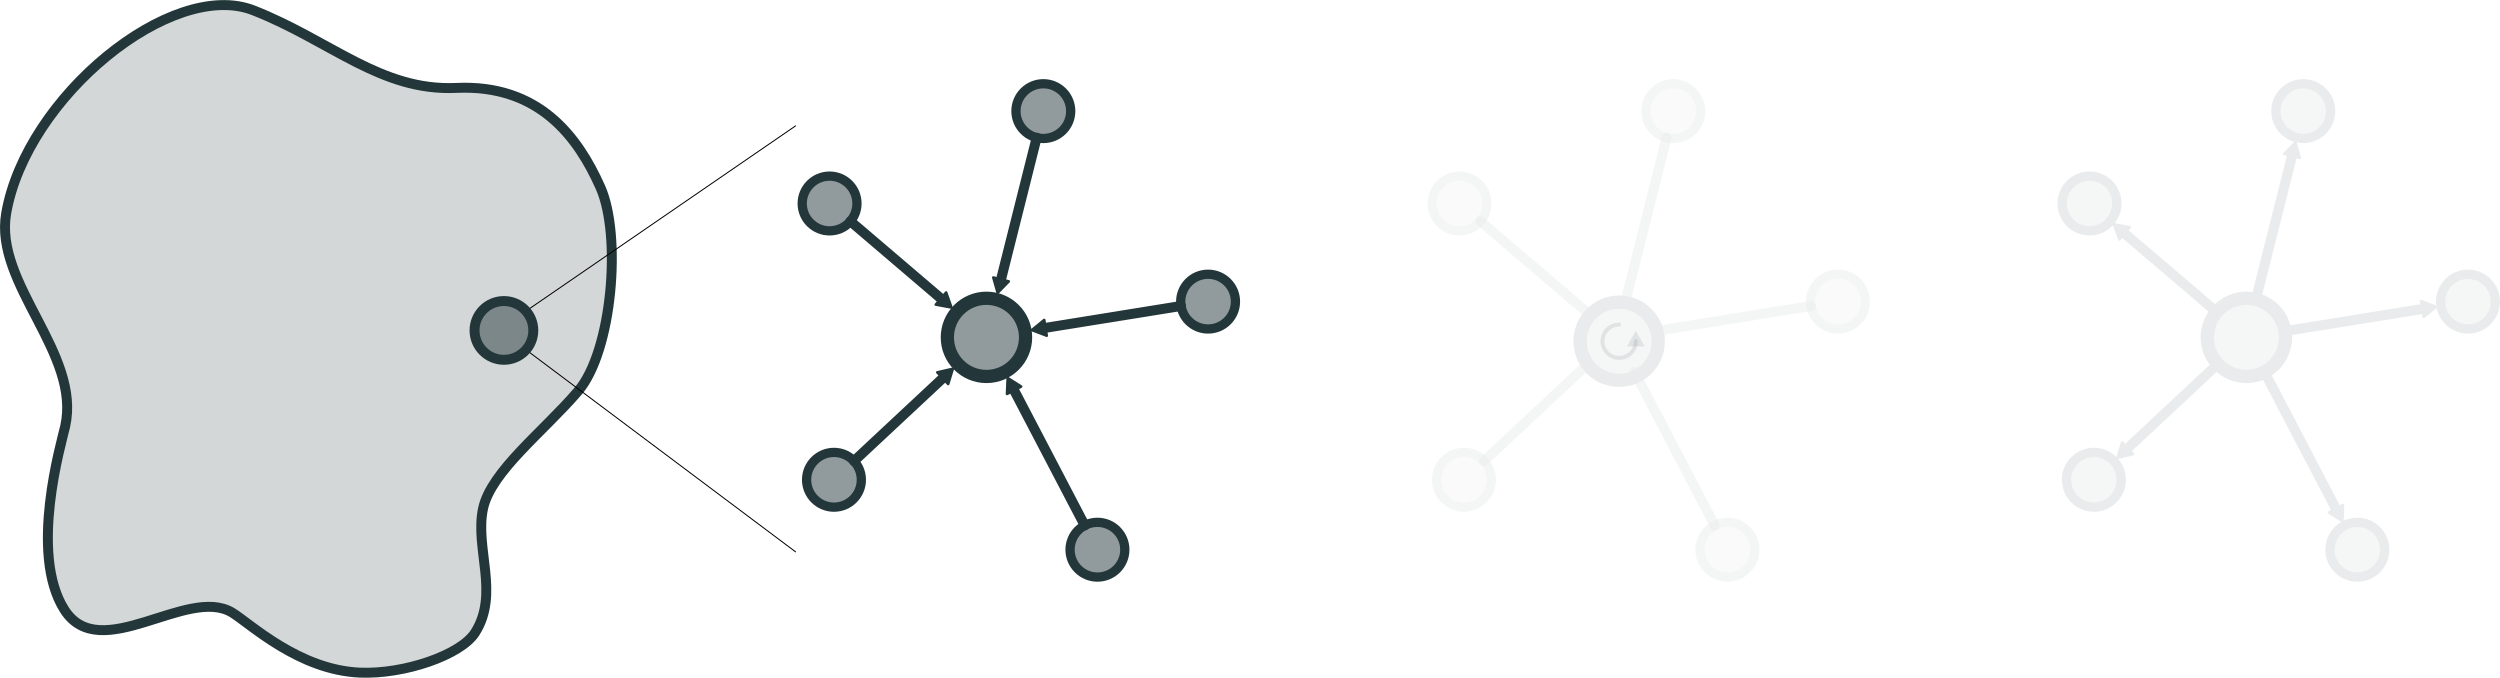
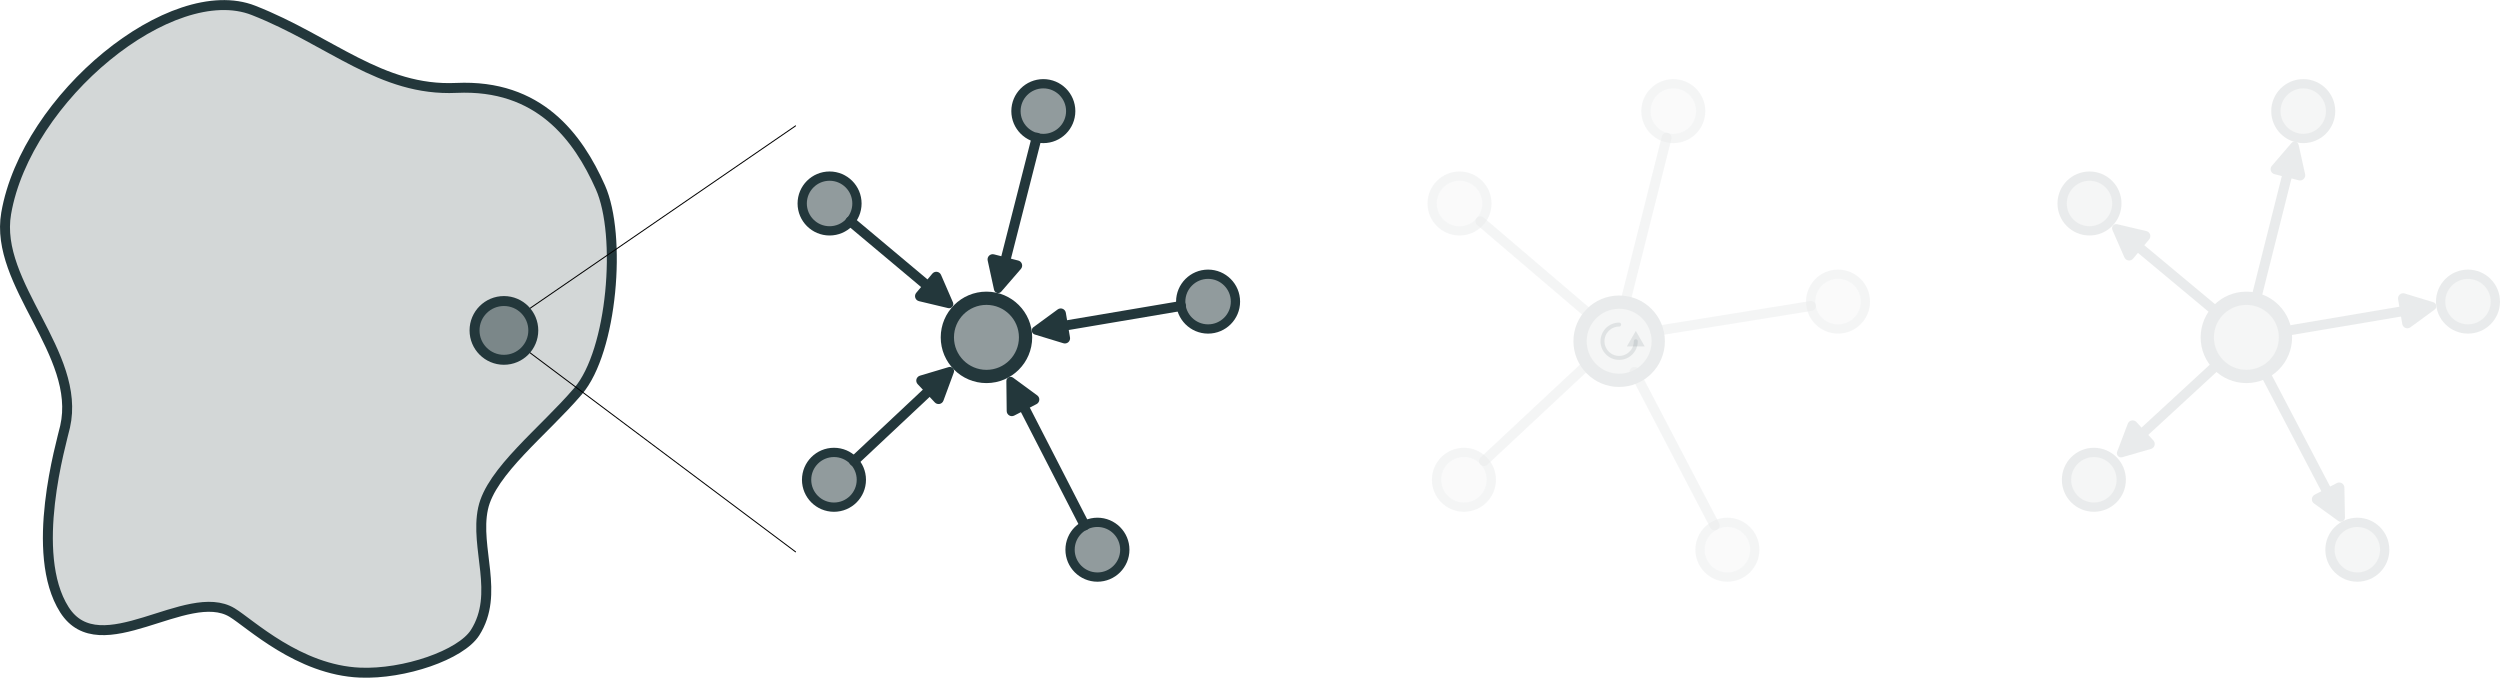
<svg xmlns="http://www.w3.org/2000/svg" width="251.261mm" height="68.115mm" viewBox="0 0 251.261 68.115" version="1.1" id="svg1">
  <defs id="defs1">
+     <marker style="overflow:visible" id="marker12" refX="0" refY="0" orient="auto-start-reverse" markerWidth="0.6" markerHeight="0.6" viewBox="0 0 1 1" preserveAspectRatio="xMidYMid">
+       <path transform="scale(0.7)" d="m -0.211,-4.106 6.422,3.211 a 1,1 90 0 1 0,1.789 L -0.211,4.106 A 1.236,1.236 31.717 0 1 -2,3 v -6 a 1.236,1.236 148.283 0 1 1.789,-1.106 z" style="fill:context-stroke;fill-rule:evenodd;stroke:none" id="path12" />
+     </marker>
+     <marker style="overflow:visible" id="RoundedArrow" refX="0" refY="0" orient="auto-start-reverse" markerWidth="0.6" markerHeight="0.6" viewBox="0 0 1 1" preserveAspectRatio="xMidYMid">
+       <path transform="scale(0.7)" d="m -0.211,-4.106 6.422,3.211 a 1,1 90 0 1 0,1.789 L -0.211,4.106 A 1.236,1.236 31.717 0 1 -2,3 v -6 a 1.236,1.236 148.283 0 1 1.789,-1.106 z" style="fill:context-stroke;fill-rule:evenodd;stroke:none" id="path11" />
+     </marker>
    <linearGradient id="swatch3">
      <stop style="stop-color:#23373b;stop-opacity:1;" offset="0" id="stop3" />
    </linearGradient>
  </defs>
  <g id="layer1" transform="translate(-9.74903,-15.34056)">
    <path style="fill:#23373b;fill-opacity:0.2;stroke:#23373b;stroke-width:1;stroke-linecap:round;stroke-linejoin:round;stroke-dasharray:none;stroke-opacity:1" d="m 35.226,16.383 c 7.762,3.048 12.794,8.147 20.387,7.793 8.323,-0.388 12.23,4.938 14.481,9.994 2.151,4.832 1.207,16.44 -2.242,20.478 -3.448,4.038 -8.758,8.067 -9.555,11.809 -0.849,3.983 1.695,8.553 -0.801,12.468 -1.432,2.246 -7.121,4.204 -11.563,4.018 C 39.765,82.686 34.881,77.998 33.08,76.908 28.574,74.178 19.817,82.274 16.221,76.619 12.625,70.964 15.933,59.8 16.29,58.227 17.962,50.874 9.134,43.912 10.37,36.782 12.395,25.094 27.03,13.164 35.226,16.383 Z" id="path2" />
    <path style="opacity:1;fill:none;fill-opacity:0.2;stroke:#000000;stroke-width:0.1;stroke-linecap:round;stroke-linejoin:round;stroke-dasharray:none;stroke-opacity:1" d="M 62.615,46.602 89.706,27.991" id="path4" />
    <path style="opacity:1;fill:none;fill-opacity:0.2;stroke:#000000;stroke-width:0.1;stroke-linecap:round;stroke-linejoin:round;stroke-dasharray:none;stroke-opacity:1" d="M 62.615,50.495 89.706,70.804" id="path5" />
    <circle style="fill:#23373b;fill-opacity:0.499;stroke:#23373b;stroke-width:1;stroke-linecap:round;stroke-linejoin:round;stroke-dasharray:none;stroke-opacity:1" id="path3" cx="60.395" cy="48.549" r="2.953" />
    <g id="g13" transform="matrix(1.331,0,0,1.331,-43.99052,-15.37142)">
      <circle style="fill:#23373b;fill-opacity:0.499;stroke:#23373b;stroke-width:1;stroke-linecap:round;stroke-linejoin:round;stroke-dasharray:none;stroke-opacity:1" id="path3-5" cx="114.863" cy="48.549" r="2.953" />
      <circle style="fill:#23373b;fill-opacity:0.499;stroke:#23373b;stroke-width:0.7;stroke-linecap:round;stroke-linejoin:round;stroke-dasharray:none;stroke-opacity:1" id="path3-5-2" cx="103.017" cy="38.44" r="2.067" />
      <circle style="fill:#23373b;fill-opacity:0.499;stroke:#23373b;stroke-width:0.7;stroke-linecap:round;stroke-linejoin:round;stroke-dasharray:none;stroke-opacity:1" id="path3-5-2-7" cx="119.158" cy="31.465" r="2.067" />
      <circle style="fill:#23373b;fill-opacity:0.499;stroke:#23373b;stroke-width:0.7;stroke-linecap:round;stroke-linejoin:round;stroke-dasharray:none;stroke-opacity:1" id="path3-5-2-7-6" cx="131.598" cy="45.849" r="2.067" />
      <circle style="fill:#23373b;fill-opacity:0.499;stroke:#23373b;stroke-width:0.7;stroke-linecap:round;stroke-linejoin:round;stroke-dasharray:none;stroke-opacity:1" id="path3-5-2-7-6-6" cx="123.243" cy="64.583" r="2.067" />
      <circle style="fill:#23373b;fill-opacity:0.499;stroke:#23373b;stroke-width:0.7;stroke-linecap:round;stroke-linejoin:round;stroke-dasharray:none;stroke-opacity:1" id="path3-5-2-7-6-6-9" cx="103.349" cy="59.303" r="2.067" />
-       <path style="opacity:1;fill:none;fill-opacity:0.2;stroke:#23373b;stroke-width:0.751;stroke-linecap:round;stroke-linejoin:round;stroke-dasharray:none;stroke-opacity:1" d="m 104.589,39.782 7.101,6.059" id="path6" />
-       <path style="opacity:1;fill:none;fill-opacity:0.2;stroke:#23373b;stroke-width:0.751;stroke-linecap:round;stroke-linejoin:round;stroke-dasharray:none;stroke-opacity:1" d="m 118.654,33.47 -2.776,11.041" id="path7" />
-       <path style="opacity:1;fill:none;fill-opacity:0.2;stroke:#23373b;stroke-width:0.751;stroke-linecap:round;stroke-linejoin:round;stroke-dasharray:none;stroke-opacity:1" d="m 129.557,46.178 -10.581,1.707" id="path8" />
-       <path style="opacity:1;fill:none;fill-opacity:0.2;stroke:#23373b;stroke-width:0.751;stroke-linecap:round;stroke-linejoin:round;stroke-dasharray:none;stroke-opacity:1" d="M 122.286,62.751 116.789,52.234" id="path9" />
-       <path style="opacity:1;fill:none;fill-opacity:0.2;stroke:#23373b;stroke-width:0.751;stroke-linecap:round;stroke-linejoin:round;stroke-dasharray:none;stroke-opacity:1" d="m 104.859,57.892 6.955,-6.496" id="path10" />
-       <path style="opacity:1;fill:#23373b;fill-opacity:1;stroke:#23373b;stroke-width:0.2;stroke-linecap:round;stroke-linejoin:round;stroke-dasharray:none;stroke-opacity:1" id="path11" d="m 116.468,51.62 1.013,0.643 -1.064,0.556 z" />
-       <path style="fill:#23373b;fill-opacity:1;stroke:#23373b;stroke-width:0.2;stroke-linecap:round;stroke-linejoin:round;stroke-dasharray:none;stroke-opacity:1" id="path11-2" d="m 116.468,51.62 1.013,0.643 -1.064,0.556 z" transform="rotate(168.4285,118.1027,50.1704)" />
-       <path style="fill:#23373b;fill-opacity:1;stroke:#23373b;stroke-width:0.2;stroke-linecap:round;stroke-linejoin:round;stroke-dasharray:none;stroke-opacity:1" id="path11-2-7" d="m 116.468,51.62 1.013,0.643 -1.064,0.556 z" transform="rotate(-138.2938,114.8629,48.54596)" />
-       <path style="fill:#23373b;fill-opacity:1;stroke:#23373b;stroke-width:0.2;stroke-linecap:round;stroke-linejoin:round;stroke-dasharray:none;stroke-opacity:1" id="path11-2-2" d="m 116.468,51.62 1.013,0.643 -1.064,0.556 z" transform="rotate(158.0674,114.8594,48.54372)" />
-       <path style="fill:#23373b;fill-opacity:1;stroke:#23373b;stroke-width:0.2;stroke-linecap:round;stroke-linejoin:round;stroke-dasharray:none;stroke-opacity:1" id="path11-2-2-9" d="m 116.468,51.62 1.013,0.643 -1.064,0.556 z" transform="rotate(74.54777,114.8529,48.54671)" />
+       <path style="opacity:1;fill:none;fill-opacity:0.2;stroke:#23373b;stroke-width:0.751;stroke-linecap:round;stroke-linejoin:round;stroke-dasharray:none;stroke-opacity:1;marker-end:url(#RoundedArrow)" d="m 104.589,39.782 6.063,5.084" id="path6" />
+       <path style="opacity:1;fill:none;fill-opacity:0.2;stroke:#23373b;stroke-width:0.751;stroke-linecap:round;stroke-linejoin:round;stroke-dasharray:none;stroke-opacity:1;marker-end:url(#RoundedArrow)" d="m 118.654,33.47 -2.461,9.656" id="path7" />
+       <path style="opacity:1;fill:none;fill-opacity:0.2;stroke:#23373b;stroke-width:0.751;stroke-linecap:round;stroke-linejoin:round;stroke-dasharray:none;stroke-opacity:1;marker-end:url(#marker12)" d="M 129.557,46.178 120.392,47.728" id="path8" />
+       <path style="opacity:1;fill:none;fill-opacity:0.2;stroke:#23373b;stroke-width:0.751;stroke-linecap:round;stroke-linejoin:round;stroke-dasharray:none;stroke-opacity:1;marker-end:url(#RoundedArrow)" d="M 122.286,62.751 117.513,53.461" id="path9" />
+       <path style="opacity:1;fill:none;fill-opacity:0.2;stroke:#23373b;stroke-width:0.751;stroke-linecap:round;stroke-linejoin:round;stroke-dasharray:none;stroke-opacity:1;marker-end:url(#RoundedArrow)" d="m 104.859,57.892 5.917,-5.552" id="path10" />
    </g>
    <g id="g12" transform="matrix(1.331,0,0,1.331,-51.38116,-14.5508)" style="opacity:0.1">
      <circle style="fill:#23373b;fill-opacity:0.499;stroke:#23373b;stroke-width:1;stroke-linecap:round;stroke-linejoin:round;stroke-dasharray:none;stroke-opacity:1" id="path3-5-4" cx="168.191" cy="48.225" r="2.953" />
      <circle style="opacity:0.5;fill:#23373b;fill-opacity:0.499;stroke:#23373b;stroke-width:0.7;stroke-linecap:round;stroke-linejoin:round;stroke-dasharray:none;stroke-opacity:1" id="path3-5-2-5" cx="156.138" cy="37.824" r="2.067" />
      <circle style="opacity:0.5;fill:#23373b;fill-opacity:0.499;stroke:#23373b;stroke-width:0.7;stroke-linecap:round;stroke-linejoin:round;stroke-dasharray:none;stroke-opacity:1" id="path3-5-2-7-0" cx="172.28" cy="30.849" r="2.067" />
      <circle style="opacity:0.5;fill:#23373b;fill-opacity:0.499;stroke:#23373b;stroke-width:0.7;stroke-linecap:round;stroke-linejoin:round;stroke-dasharray:none;stroke-opacity:1" id="path3-5-2-7-6-3" cx="184.719" cy="45.232" r="2.067" />
      <circle style="opacity:0.5;fill:#23373b;fill-opacity:0.499;stroke:#23373b;stroke-width:0.7;stroke-linecap:round;stroke-linejoin:round;stroke-dasharray:none;stroke-opacity:1" id="path3-5-2-7-6-6-6" cx="176.364" cy="63.966" r="2.067" />
      <circle style="opacity:0.5;fill:#23373b;fill-opacity:0.499;stroke:#23373b;stroke-width:0.7;stroke-linecap:round;stroke-linejoin:round;stroke-dasharray:none;stroke-opacity:1" id="path3-5-2-7-6-6-9-1" cx="156.47" cy="58.686" r="2.067" />
      <path style="opacity:0.5;fill:none;fill-opacity:0.2;stroke:#23373b;stroke-width:0.751;stroke-linecap:round;stroke-linejoin:round;stroke-dasharray:none;stroke-opacity:1" d="m 157.711,39.165 8.027,6.85" id="path6-0" />
      <path style="opacity:0.5;fill:none;fill-opacity:0.2;stroke:#23373b;stroke-width:0.751;stroke-linecap:round;stroke-linejoin:round;stroke-dasharray:none;stroke-opacity:1" d="m 171.775,32.853 -3.071,12.215" id="path7-6" />
      <path style="opacity:0.5;fill:none;fill-opacity:0.2;stroke:#23373b;stroke-width:0.751;stroke-linecap:round;stroke-linejoin:round;stroke-dasharray:none;stroke-opacity:1" d="m 182.678,45.562 -11.778,1.9" id="path8-3" />
      <path style="opacity:0.5;fill:none;fill-opacity:0.2;stroke:#23373b;stroke-width:0.751;stroke-linecap:round;stroke-linejoin:round;stroke-dasharray:none;stroke-opacity:1" d="M 175.407,62.134 169.352,50.549" id="path9-2" />
      <path style="opacity:0.5;fill:none;fill-opacity:0.2;stroke:#23373b;stroke-width:0.751;stroke-linecap:round;stroke-linejoin:round;stroke-dasharray:none;stroke-opacity:1" d="m 157.98,57.275 7.846,-7.328" id="path10-0" />
    </g>
    <g id="g11" transform="matrix(1.331,0,0,1.331,-43.99052,-13.8341)" style="opacity:0.1">
      <circle style="fill:#23373b;fill-opacity:0.499;stroke:#23373b;stroke-width:1;stroke-linecap:round;stroke-linejoin:round;stroke-dasharray:none;stroke-opacity:1" id="path3-5-4-6" cx="210" cy="47.394" r="2.953" />
      <circle style="fill:#23373b;fill-opacity:0.499;stroke:#23373b;stroke-width:0.7;stroke-linecap:round;stroke-linejoin:round;stroke-dasharray:none;stroke-opacity:1" id="path3-5-2-5-9" cx="198.154" cy="37.285" r="2.067" />
      <circle style="fill:#23373b;fill-opacity:0.499;stroke:#23373b;stroke-width:0.7;stroke-linecap:round;stroke-linejoin:round;stroke-dasharray:none;stroke-opacity:1" id="path3-5-2-7-0-3" cx="214.295" cy="30.31" r="2.067" />
      <circle style="fill:#23373b;fill-opacity:0.499;stroke:#23373b;stroke-width:0.7;stroke-linecap:round;stroke-linejoin:round;stroke-dasharray:none;stroke-opacity:1" id="path3-5-2-7-6-3-7" cx="226.734" cy="44.694" r="2.067" />
      <circle style="fill:#23373b;fill-opacity:0.499;stroke:#23373b;stroke-width:0.7;stroke-linecap:round;stroke-linejoin:round;stroke-dasharray:none;stroke-opacity:1" id="path3-5-2-7-6-6-6-4" cx="218.38" cy="63.428" r="2.067" />
      <circle style="fill:#23373b;fill-opacity:0.499;stroke:#23373b;stroke-width:0.7;stroke-linecap:round;stroke-linejoin:round;stroke-dasharray:none;stroke-opacity:1" id="path3-5-2-7-6-6-9-1-5" cx="198.485" cy="58.148" r="2.067" />
-       <path style="fill:none;fill-opacity:0.2;stroke:#23373b;stroke-width:0.751;stroke-linecap:round;stroke-linejoin:round;stroke-dasharray:none;stroke-opacity:1" d="m 200.53,39.313 7.224,6.164" id="path6-0-2" />
-       <path style="fill:none;fill-opacity:0.2;stroke:#23373b;stroke-width:0.751;stroke-linecap:round;stroke-linejoin:round;stroke-dasharray:none;stroke-opacity:1" d="m 213.531,33.349 -2.811,11.181" id="path7-6-5" />
-       <path style="fill:none;fill-opacity:0.2;stroke:#23373b;stroke-width:0.751;stroke-linecap:round;stroke-linejoin:round;stroke-dasharray:none;stroke-opacity:1" d="M 223.639,45.193 212.915,46.923" id="path8-3-4" />
-       <path style="fill:none;fill-opacity:0.2;stroke:#23373b;stroke-width:0.751;stroke-linecap:round;stroke-linejoin:round;stroke-dasharray:none;stroke-opacity:1" d="m 216.926,60.645 -5.558,-10.635" id="path9-2-7" />
-       <path style="fill:none;fill-opacity:0.2;stroke:#23373b;stroke-width:0.751;stroke-linecap:round;stroke-linejoin:round;stroke-dasharray:none;stroke-opacity:1" d="m 200.775,56.009 7.066,-6.6" id="path10-0-4" />
-       <path style="fill:#23373b;fill-opacity:1;stroke:#23373b;stroke-width:0.2;stroke-linecap:round;stroke-linejoin:round;stroke-dasharray:none;stroke-opacity:1" id="path11-6-4" d="m 116.468,51.62 1.013,0.643 -1.064,0.556 z" transform="rotate(60,159.5731,143.1603)" />
-       <path style="fill:#23373b;fill-opacity:1;stroke:#23373b;stroke-width:0.2;stroke-linecap:round;stroke-linejoin:round;stroke-dasharray:none;stroke-opacity:1" id="path11-2-1-3" d="m 116.468,51.62 1.013,0.643 -1.064,0.556 z" transform="rotate(-131.5714,168.6312,24.68751)" />
-       <path style="fill:#23373b;fill-opacity:1;stroke:#23373b;stroke-width:0.2;stroke-linecap:round;stroke-linejoin:round;stroke-dasharray:none;stroke-opacity:1" id="path11-2-7-5-0" d="m 116.468,51.62 1.013,0.643 -1.064,0.556 z" transform="rotate(-78.29475,153.5606,-16.62857)" />
-       <path style="fill:#23373b;fill-opacity:1;stroke:#23373b;stroke-width:0.2;stroke-linecap:round;stroke-linejoin:round;stroke-dasharray:none;stroke-opacity:1" id="path11-2-2-5-7" d="m 116.468,51.62 1.013,0.643 -1.064,0.556 z" transform="rotate(98.06658,164.2693,82.12814)" />
-       <path style="fill:#23373b;fill-opacity:1;stroke:#23373b;stroke-width:0.2;stroke-linecap:round;stroke-linejoin:round;stroke-dasharray:none;stroke-opacity:1" id="path11-2-2-9-4-8" d="m 116.468,51.62 1.013,0.643 -1.064,0.556 z" transform="rotate(14.54859,143.9974,383.0992)" />
+       <path style="fill:none;fill-opacity:0.2;stroke:#23373b;stroke-width:0.751;stroke-linecap:round;stroke-linejoin:round;stroke-dasharray:none;stroke-opacity:1;marker-start:url(#marker12)" d="m 201.568,40.32 6.186,5.157" id="path6-0-2" />
+       <path style="fill:none;fill-opacity:0.2;stroke:#23373b;stroke-width:0.751;stroke-linecap:round;stroke-linejoin:round;stroke-dasharray:none;stroke-opacity:1;marker-start:url(#marker12)" d="m 213.196,34.692 -2.475,9.838" id="path7-6-5" />
+       <path style="fill:none;fill-opacity:0.2;stroke:#23373b;stroke-width:0.751;stroke-linecap:round;stroke-linejoin:round;stroke-dasharray:none;stroke-opacity:1;marker-start:url(#marker12)" d="m 222.235,45.346 -9.32,1.577" id="path8-3-4" />
+       <path style="fill:none;fill-opacity:0.2;stroke:#23373b;stroke-width:0.751;stroke-linecap:round;stroke-linejoin:round;stroke-dasharray:none;stroke-opacity:1;marker-start:url(#RoundedArrow)" d="m 216.285,59.394 -4.917,-9.383" id="path9-2-7" />
+       <path style="fill:none;fill-opacity:0.2;stroke:#23373b;stroke-width:0.751;stroke-linecap:round;stroke-linejoin:round;stroke-dasharray:none;stroke-opacity:1;marker-start:url(#RoundedArrow)" d="m 201.874,54.91 5.968,-5.501" id="path10-0-4" />
    </g>
    <path id="path14" style="opacity:0.1;fill:none;stroke:#23373b;stroke-width:0.399;stroke-linecap:round;stroke-linejoin:round;stroke-dasharray:none" d="m 174.155,49.637 c 0,0.925 -0.75,1.674 -1.674,1.674 -0.925,1e-6 -1.674,-0.75 -1.674,-1.674 0,-0.925 0.75,-1.674 1.674,-1.674" />
    <path style="opacity:0.1;fill:#23373b;stroke-width:0.3;stroke-linecap:round;stroke-linejoin:round" id="path1" d="m 582.602,125.668 2.54,4.4 -5.08,0 z" transform="matrix(0.3521604,0,0,0.3521604,-31.01456,4.348722)" />
  </g>
</svg>
